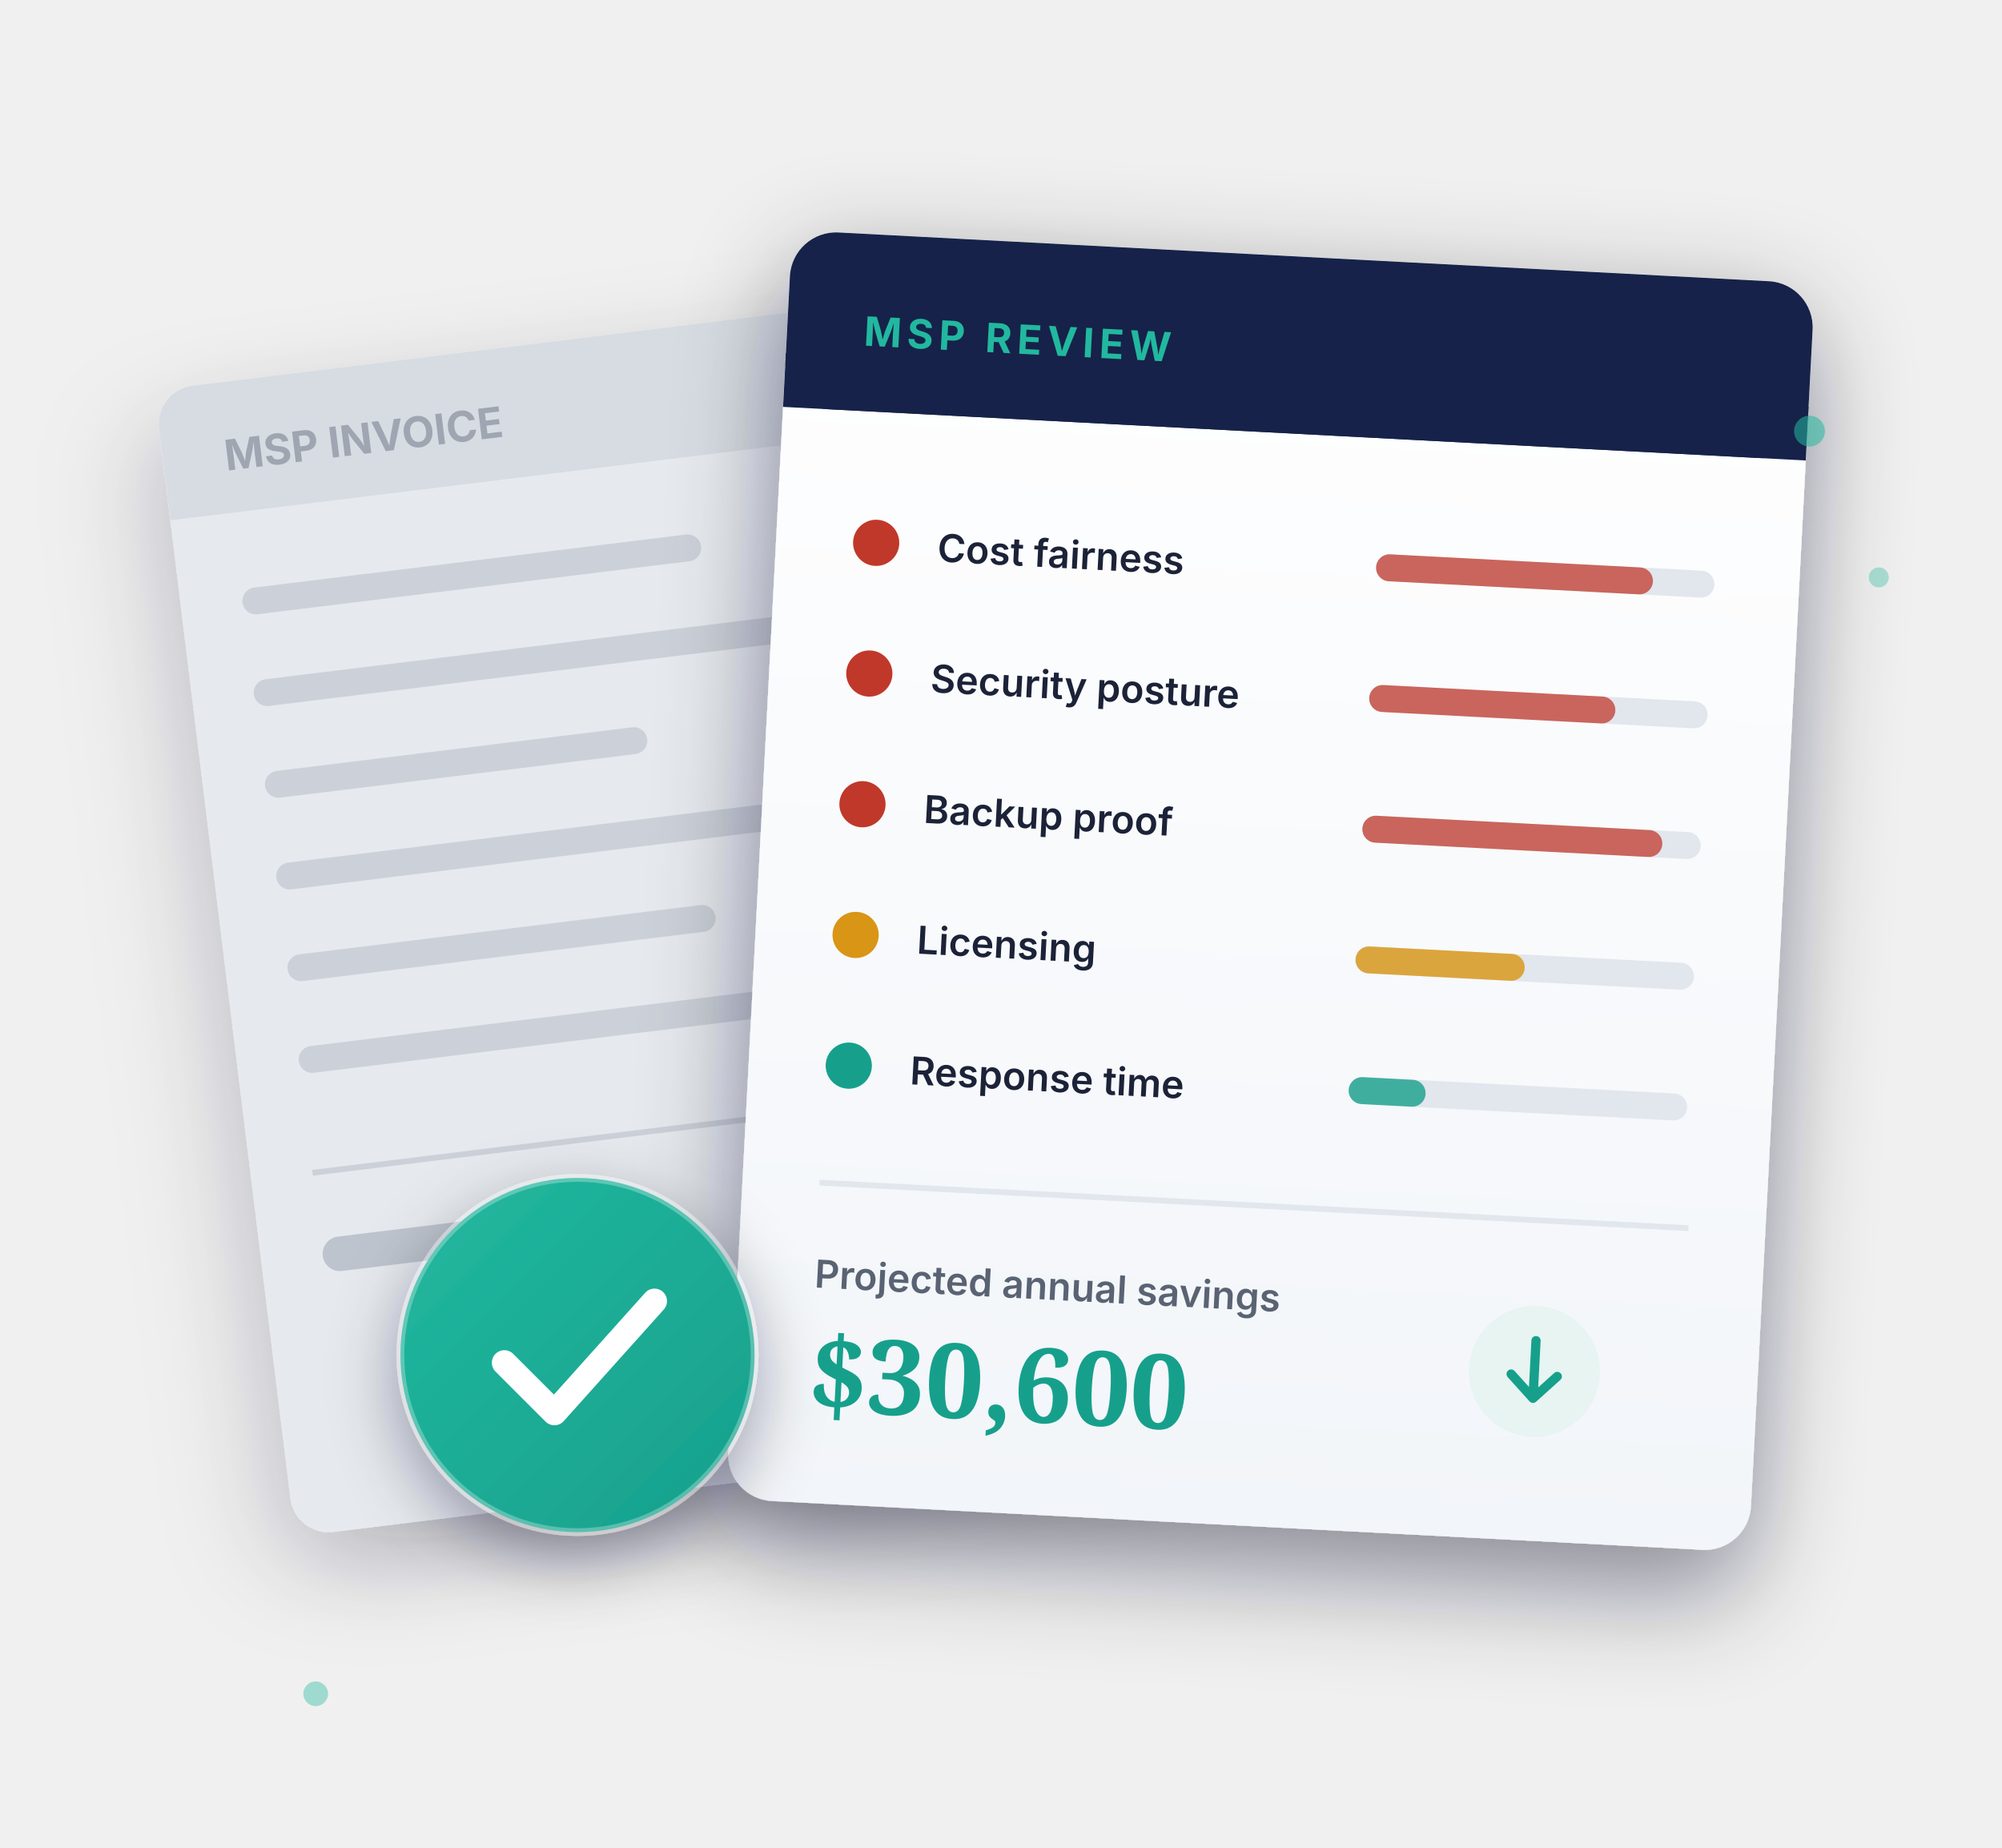
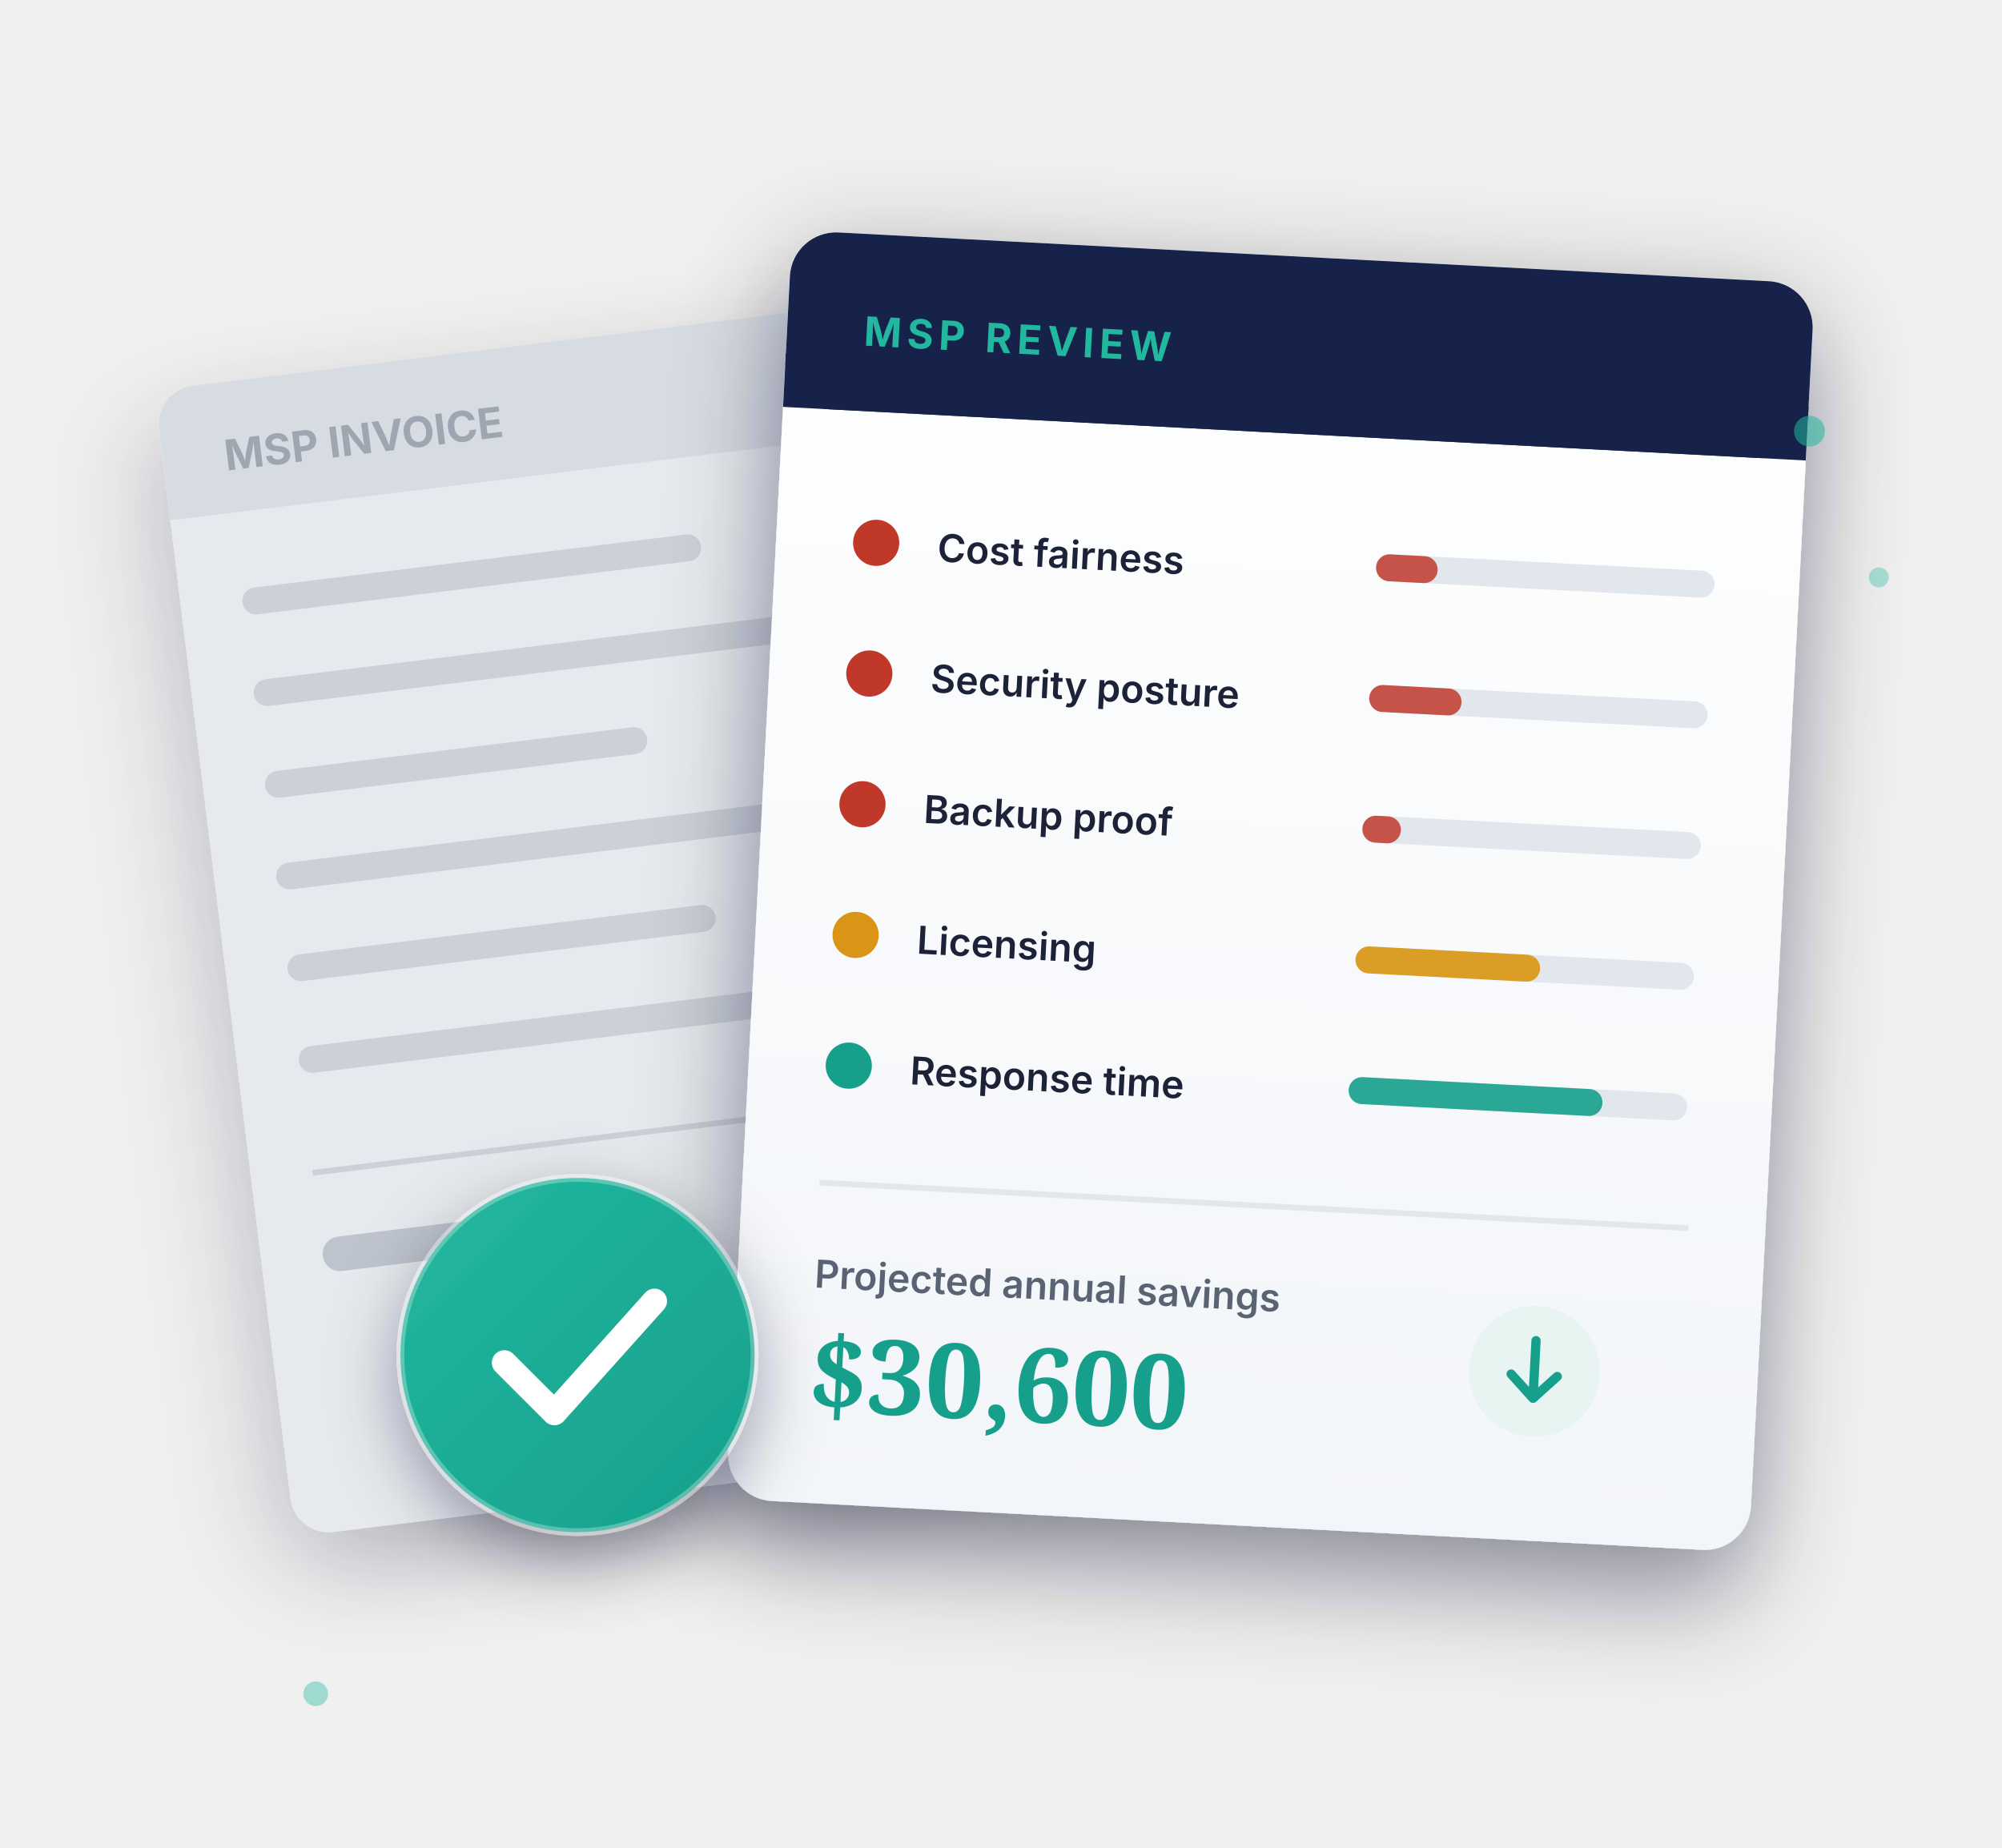
<svg xmlns="http://www.w3.org/2000/svg" viewBox="0 0 520 480" role="img" aria-label="An MSP spend review being verified">
  <defs>
    <linearGradient id="cardG" x1="0" y1="0" x2="0" y2="1">
      <stop offset="0%" stop-color="#ffffff" />
      <stop offset="100%" stop-color="#f2f5f9" />
    </linearGradient>
    <linearGradient id="tealG" x1="0" y1="0" x2="1" y2="1">
      <stop offset="0%" stop-color="#22b89f" />
      <stop offset="100%" stop-color="#17a08c" />
    </linearGradient>
    <filter id="soft" x="-20%" y="-20%" width="140%" height="140%">
      <feDropShadow dx="0" dy="10" stdDeviation="14" flood-color="#040c22" flood-opacity=".45" />
    </filter>
    <filter id="soft2" x="-30%" y="-30%" width="160%" height="160%">
      <feDropShadow dx="0" dy="6" stdDeviation="9" flood-color="#040c22" flood-opacity=".38" />
    </filter>
  </defs>
  <g transform="rotate(-7 175 240)" filter="url(#soft)" opacity=".55">
    <rect x="58" y="86" width="235" height="300" rx="10" fill="#dfe5ee" />
    <rect x="58" y="86" width="235" height="34" rx="10" fill="#c3ccd9" />
    <rect x="58" y="110" width="235" height="10" fill="#c3ccd9" />
    <text x="74" y="109" font-family="Inter, sans-serif" font-size="11" font-weight="700" fill="#5d6a7d">MSP INVOICE</text>
    <g fill="#aeb8c6">
      <rect x="74" y="140" width="120" height="7" rx="3.5" />
      <rect x="238" y="140" width="38" height="7" rx="3.5" />
      <rect x="74" y="164" width="145" height="7" rx="3.5" />
      <rect x="238" y="164" width="38" height="7" rx="3.5" />
      <rect x="74" y="188" width="100" height="7" rx="3.5" />
      <rect x="238" y="188" width="38" height="7" rx="3.5" />
      <rect x="74" y="212" width="132" height="7" rx="3.5" />
      <rect x="238" y="212" width="38" height="7" rx="3.5" />
      <rect x="74" y="236" width="112" height="7" rx="3.5" />
      <rect x="238" y="236" width="38" height="7" rx="3.5" />
      <rect x="74" y="260" width="140" height="7" rx="3.5" />
      <rect x="238" y="260" width="38" height="7" rx="3.5" />
    </g>
    <rect x="74" y="292" width="202" height="1.5" fill="#aeb8c6" />
    <rect x="74" y="310" width="70" height="9" rx="4.5" fill="#95a1b2" />
    <rect x="226" y="310" width="50" height="9" rx="4.5" fill="#95a1b2" />
  </g>
  <g transform="rotate(3 320 250)" filter="url(#soft)">
    <rect x="196" y="66" width="266" height="330" rx="12" fill="url(#cardG)" />
    <rect x="196" y="66" width="266" height="46" rx="12" fill="#16244a" />
    <rect x="196" y="98" width="266" height="14" fill="#16244a" />
    <text x="216" y="95" font-family="Inter, sans-serif" font-size="10.5" font-weight="700" letter-spacing="1.4" fill="#22b89f">MSP REVIEW</text>
    <g font-family="Inter, sans-serif" font-size="10" fill="#5a6473">
      <circle cx="222" cy="146" r="6" fill="#c0392b" />
      <text x="238" y="150" fill="#1b2437" font-weight="600">Cost fairness</text>
      <rect x="352" y="142" width="88" height="7" rx="3.5" fill="#e2e6ed" />
-       <rect x="352" y="142" width="72" height="7" rx="3.5" fill="#c0392b" opacity=".75" />
+       <rect x="352" y="142" width="16" height="7" rx="3.5" fill="#c0392b" opacity=".85" />
      <circle cx="222" cy="180" r="6" fill="#c0392b" />
      <text x="238" y="184" fill="#1b2437" font-weight="600">Security posture</text>
      <rect x="352" y="176" width="88" height="7" rx="3.5" fill="#e2e6ed" />
-       <rect x="352" y="176" width="64" height="7" rx="3.5" fill="#c0392b" opacity=".75" />
+       <rect x="352" y="176" width="24" height="7" rx="3.5" fill="#c0392b" opacity=".85" />
      <circle cx="222" cy="214" r="6" fill="#c0392b" />
      <text x="238" y="218" fill="#1b2437" font-weight="600">Backup proof</text>
      <rect x="352" y="210" width="88" height="7" rx="3.5" fill="#e2e6ed" />
-       <rect x="352" y="210" width="78" height="7" rx="3.5" fill="#c0392b" opacity=".75" />
+       <rect x="352" y="210" width="10" height="7" rx="3.5" fill="#c0392b" opacity=".85" />
      <circle cx="222" cy="248" r="6" fill="#d99512" />
      <text x="238" y="252" fill="#1b2437" font-weight="600">Licensing</text>
      <rect x="352" y="244" width="88" height="7" rx="3.5" fill="#e2e6ed" />
-       <rect x="352" y="244" width="44" height="7" rx="3.5" fill="#d99512" opacity=".8" />
+       <rect x="352" y="244" width="48" height="7" rx="3.5" fill="#d99512" opacity=".9" />
      <circle cx="222" cy="282" r="6" fill="#17a08c" />
      <text x="238" y="286" fill="#1b2437" font-weight="600">Response time</text>
      <rect x="352" y="278" width="88" height="7" rx="3.5" fill="#e2e6ed" />
-       <rect x="352" y="278" width="20" height="7" rx="3.5" fill="#17a08c" opacity=".8" />
+       <rect x="352" y="278" width="66" height="7" rx="3.5" fill="#17a08c" opacity=".9" />
    </g>
    <rect x="216" y="312" width="226" height="1.5" fill="#e2e6ed" />
    <text x="216" y="340" font-family="Inter, sans-serif" font-size="10" font-weight="600" fill="#5a6473">Projected annual savings</text>
    <text x="216" y="372" font-family="Fraunces, Georgia, serif" font-size="27" font-weight="600" fill="#17a08c">$30,600</text>
    <g transform="translate(404,352)">
      <circle r="17" fill="#e7f4f1" />
      <path d="M0,-8 L0,7 M-6,1 L0,7 L6,1" stroke="#17a08c" stroke-width="2.4" fill="none" stroke-linecap="round" stroke-linejoin="round" />
    </g>
  </g>
  <g transform="translate(150,352)" filter="url(#soft2)">
    <circle r="46" fill="url(#tealG)" />
    <circle r="46" fill="none" stroke="#ffffff" stroke-opacity=".28" stroke-width="2" />
    <path d="M-19,2 L-6,15 L20,-14" stroke="#ffffff" stroke-width="6.5" fill="none" stroke-linecap="round" stroke-linejoin="round" />
  </g>
  <circle cx="470" cy="112" r="4" fill="#22b89f" opacity=".55" />
  <circle cx="488" cy="150" r="2.6" fill="#22b89f" opacity=".35" />
  <circle cx="82" cy="440" r="3.2" fill="#22b89f" opacity=".4" />
</svg>
